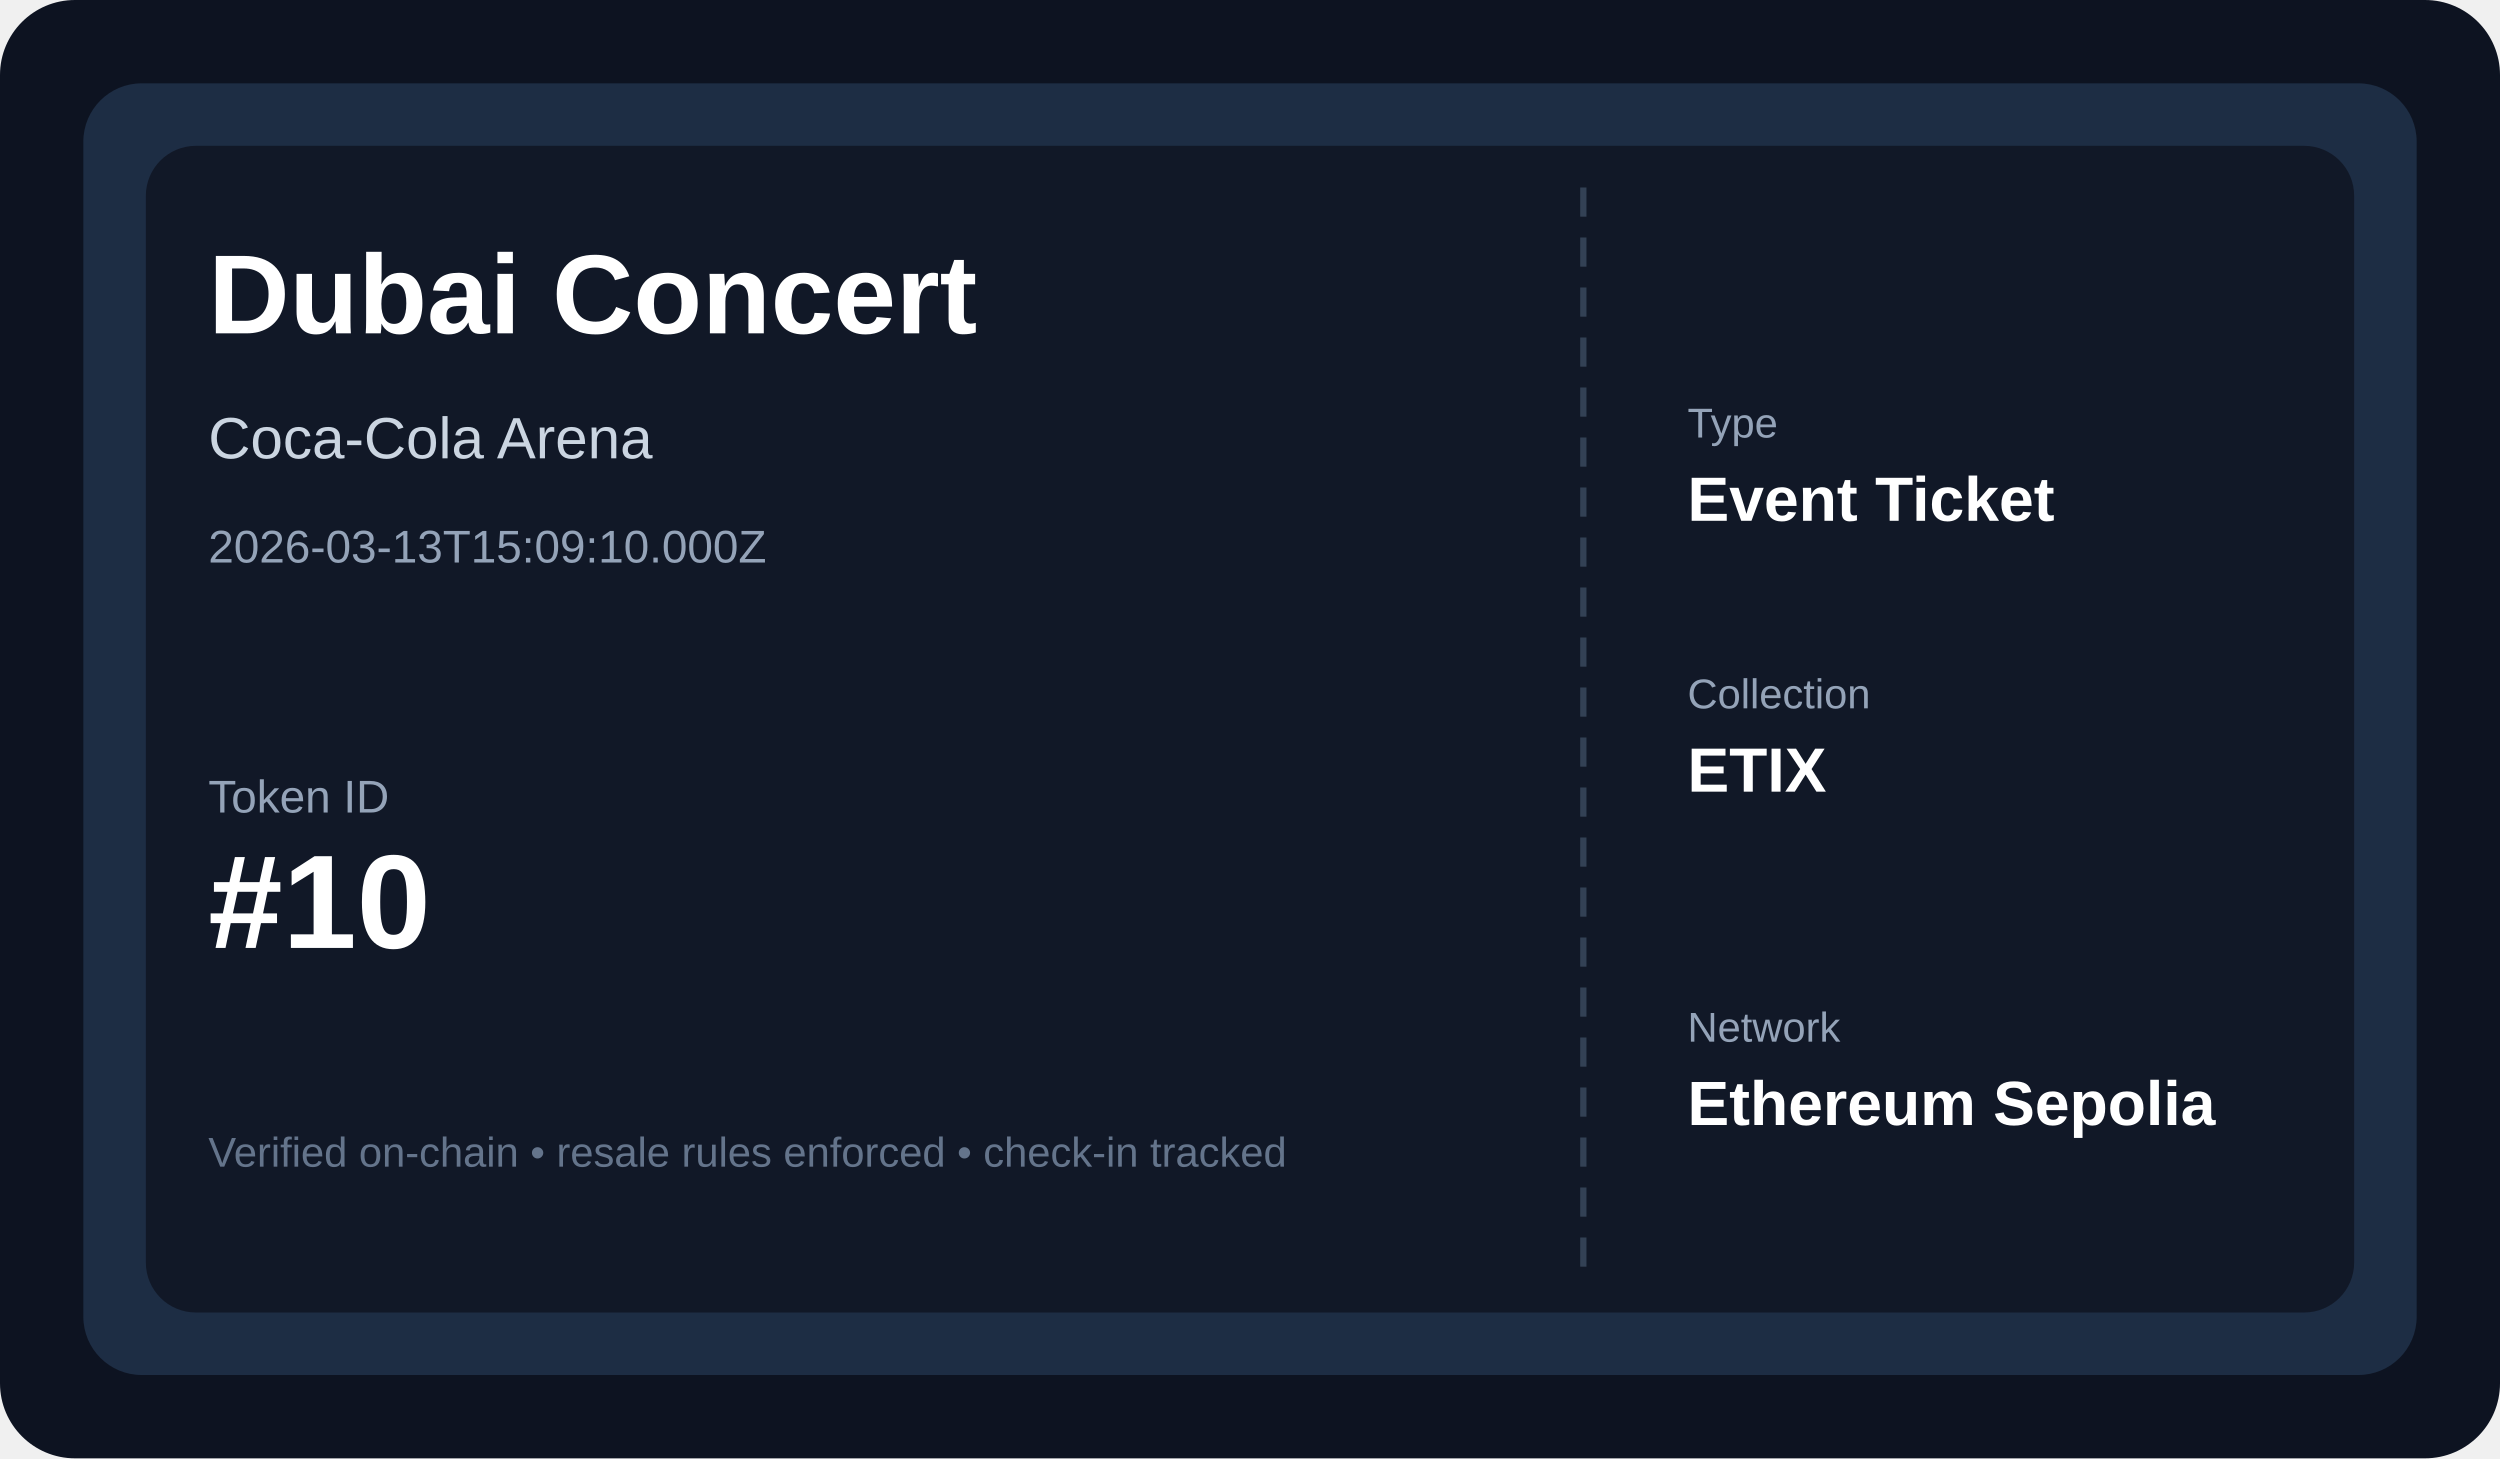
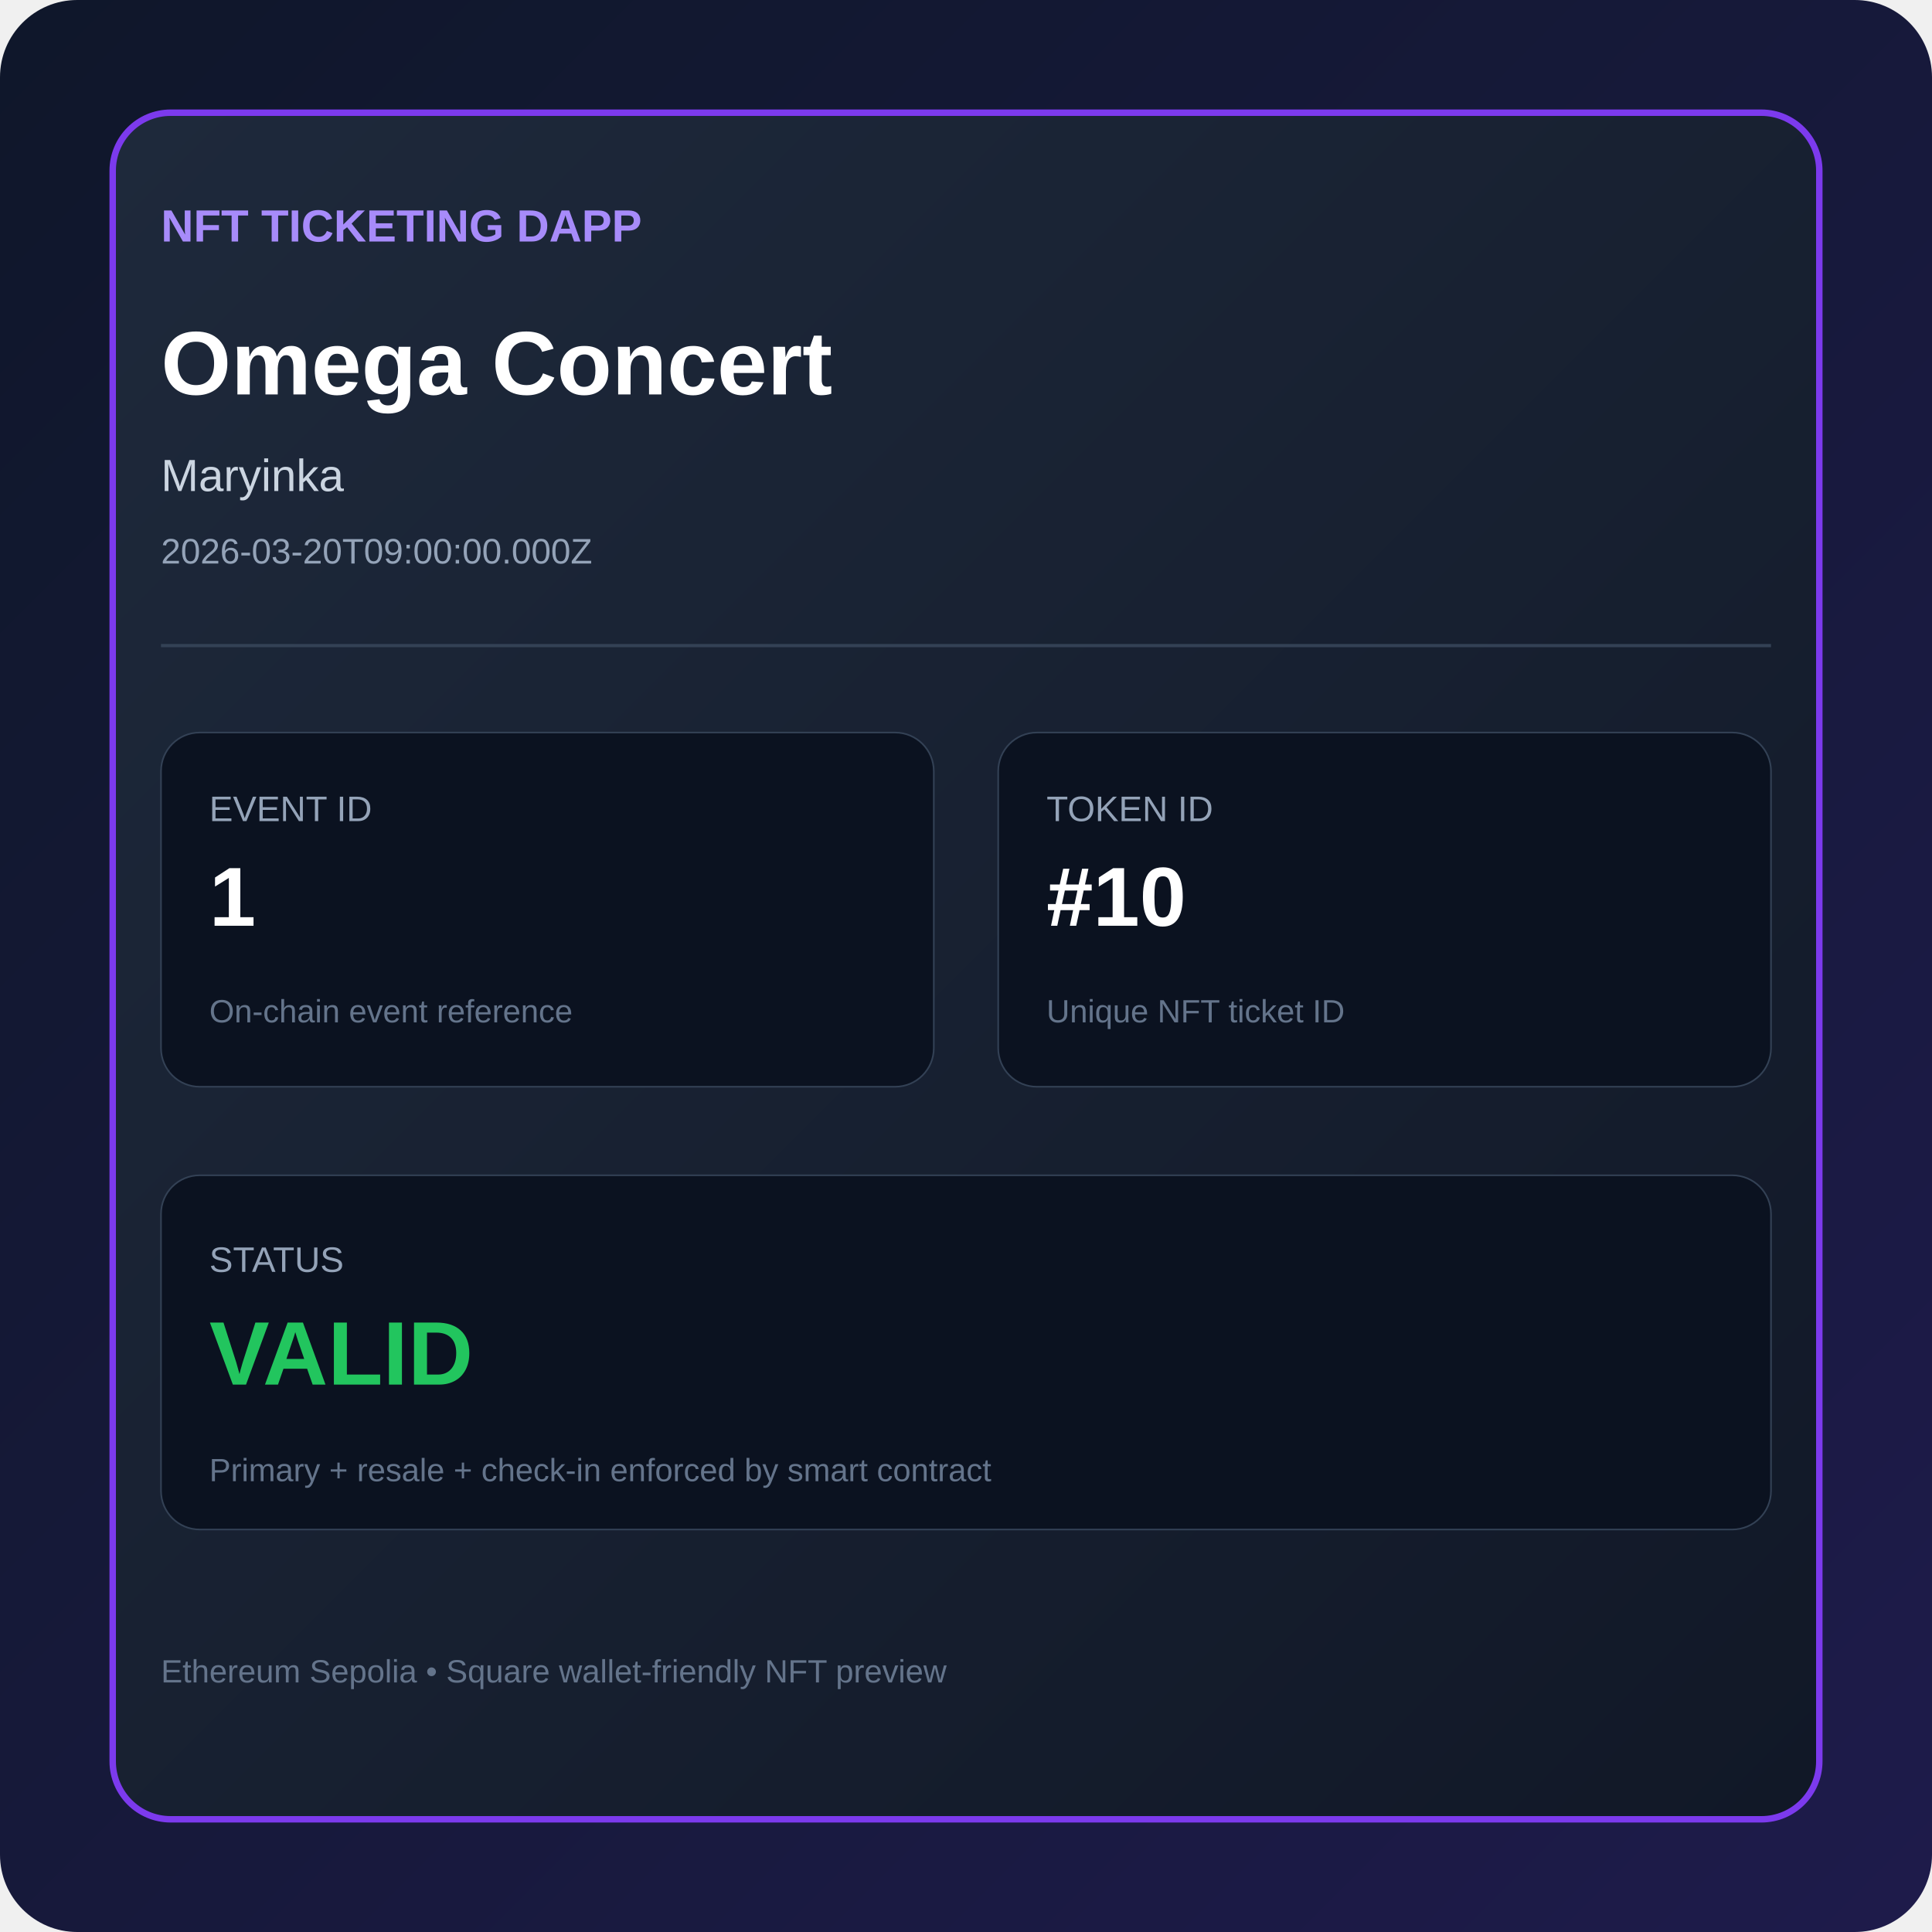
- <svg xmlns="http://www.w3.org/2000/svg" width="1200" height="700" viewBox="0 0 1200 700">
-   <rect width="1200" height="700" rx="36" fill="#0d1321" />
-   <rect x="40" y="40" width="1120" height="620" rx="28" fill="#1d2d44" />
-   <rect x="70" y="70" width="1060" height="560" rx="24" fill="#111827" />
-   <text x="100" y="160" fill="#ffffff" font-size="54" font-family="Arial, sans-serif" font-weight="700">Dubai Concert</text>
-   <text x="100" y="220" fill="#cbd5e1" font-size="28" font-family="Arial, sans-serif">Coca-Cola Arena</text>
-   <text x="100" y="270" fill="#94a3b8" font-size="22" font-family="Arial, sans-serif">2026-03-13T15:09:10.000Z</text>
-   <line x1="760" y1="90" x2="760" y2="610" stroke="#334155" stroke-width="3" stroke-dasharray="14 10" />
-   <text x="100" y="390" fill="#94a3b8" font-size="22" font-family="Arial, sans-serif">Token ID</text>
-   <text x="100" y="455" fill="#ffffff" font-size="64" font-family="Arial, sans-serif" font-weight="700">#10</text>
-   <text x="100" y="560" fill="#64748b" font-size="20" font-family="Arial, sans-serif">Verified on-chain • resale rules enforced • check-in tracked</text>
-   <text x="810" y="210" fill="#94a3b8" font-size="20" font-family="Arial, sans-serif">Type</text>
-   <text x="810" y="250" fill="#ffffff" font-size="30" font-family="Arial, sans-serif" font-weight="700">Event Ticket</text>
-   <text x="810" y="340" fill="#94a3b8" font-size="20" font-family="Arial, sans-serif">Collection</text>
-   <text x="810" y="380" fill="#ffffff" font-size="30" font-family="Arial, sans-serif" font-weight="700">ETIX</text>
-   <text x="810" y="500" fill="#94a3b8" font-size="20" font-family="Arial, sans-serif">Network</text>
-   <text x="810" y="540" fill="#ffffff" font-size="30" font-family="Arial, sans-serif" font-weight="700">Ethereum Sepolia</text>
+ <svg xmlns="http://www.w3.org/2000/svg" width="1200" height="1200" viewBox="0 0 1200 1200">
+   <defs>
+     <linearGradient id="bg" x1="0" y1="0" x2="1" y2="1">
+       <stop offset="0%" stop-color="#0f172a" />
+       <stop offset="100%" stop-color="#1e1b4b" />
+     </linearGradient>
+     <linearGradient id="panel" x1="0" y1="0" x2="1" y2="1">
+       <stop offset="0%" stop-color="#1e293b" />
+       <stop offset="100%" stop-color="#111827" />
+     </linearGradient>
+   </defs>
+   <rect width="1200" height="1200" rx="48" fill="url(#bg)" />
+   <rect x="70" y="70" width="1060" height="1060" rx="36" fill="url(#panel)" stroke="#7c3aed" stroke-width="4" />
+   <text x="100" y="150" fill="#a78bfa" font-size="28" font-family="Arial, sans-serif" font-weight="700">NFT TICKETING DAPP</text>
+   <text x="100" y="245" fill="#ffffff" font-size="56" font-family="Arial, sans-serif" font-weight="700">Omega Concert</text>
+   <text x="100" y="305" fill="#cbd5e1" font-size="28" font-family="Arial, sans-serif">Maryinka</text>
+   <text x="100" y="350" fill="#94a3b8" font-size="22" font-family="Arial, sans-serif">2026-03-20T09:00:00.000Z</text>
+   <rect x="100" y="400" width="1000" height="2" fill="#334155" />
+   <rect x="100" y="455" width="480" height="220" rx="24" fill="#0b1220" stroke="#334155" />
+   <text x="130" y="510" fill="#94a3b8" font-size="22" font-family="Arial, sans-serif">EVENT ID</text>
+   <text x="130" y="575" fill="#ffffff" font-size="52" font-family="Arial, sans-serif" font-weight="700">1</text>
+   <text x="130" y="635" fill="#64748b" font-size="20" font-family="Arial, sans-serif">On-chain event reference</text>
+   <rect x="620" y="455" width="480" height="220" rx="24" fill="#0b1220" stroke="#334155" />
+   <text x="650" y="510" fill="#94a3b8" font-size="22" font-family="Arial, sans-serif">TOKEN ID</text>
+   <text x="650" y="575" fill="#ffffff" font-size="52" font-family="Arial, sans-serif" font-weight="700">#10</text>
+   <text x="650" y="635" fill="#64748b" font-size="20" font-family="Arial, sans-serif">Unique NFT ticket ID</text>
+   <rect x="100" y="730" width="1000" height="220" rx="24" fill="#0b1220" stroke="#334155" />
+   <text x="130" y="790" fill="#94a3b8" font-size="22" font-family="Arial, sans-serif">STATUS</text>
+   <text x="130" y="860" fill="#22c55e" font-size="56" font-family="Arial, sans-serif" font-weight="700">VALID</text>
+   <text x="130" y="920" fill="#64748b" font-size="20" font-family="Arial, sans-serif">Primary + resale + check-in enforced by smart contract</text>
+   <text x="100" y="1045" fill="#64748b" font-size="20" font-family="Arial, sans-serif">
+     Ethereum Sepolia • Square wallet-friendly NFT preview
+   </text>
</svg>
